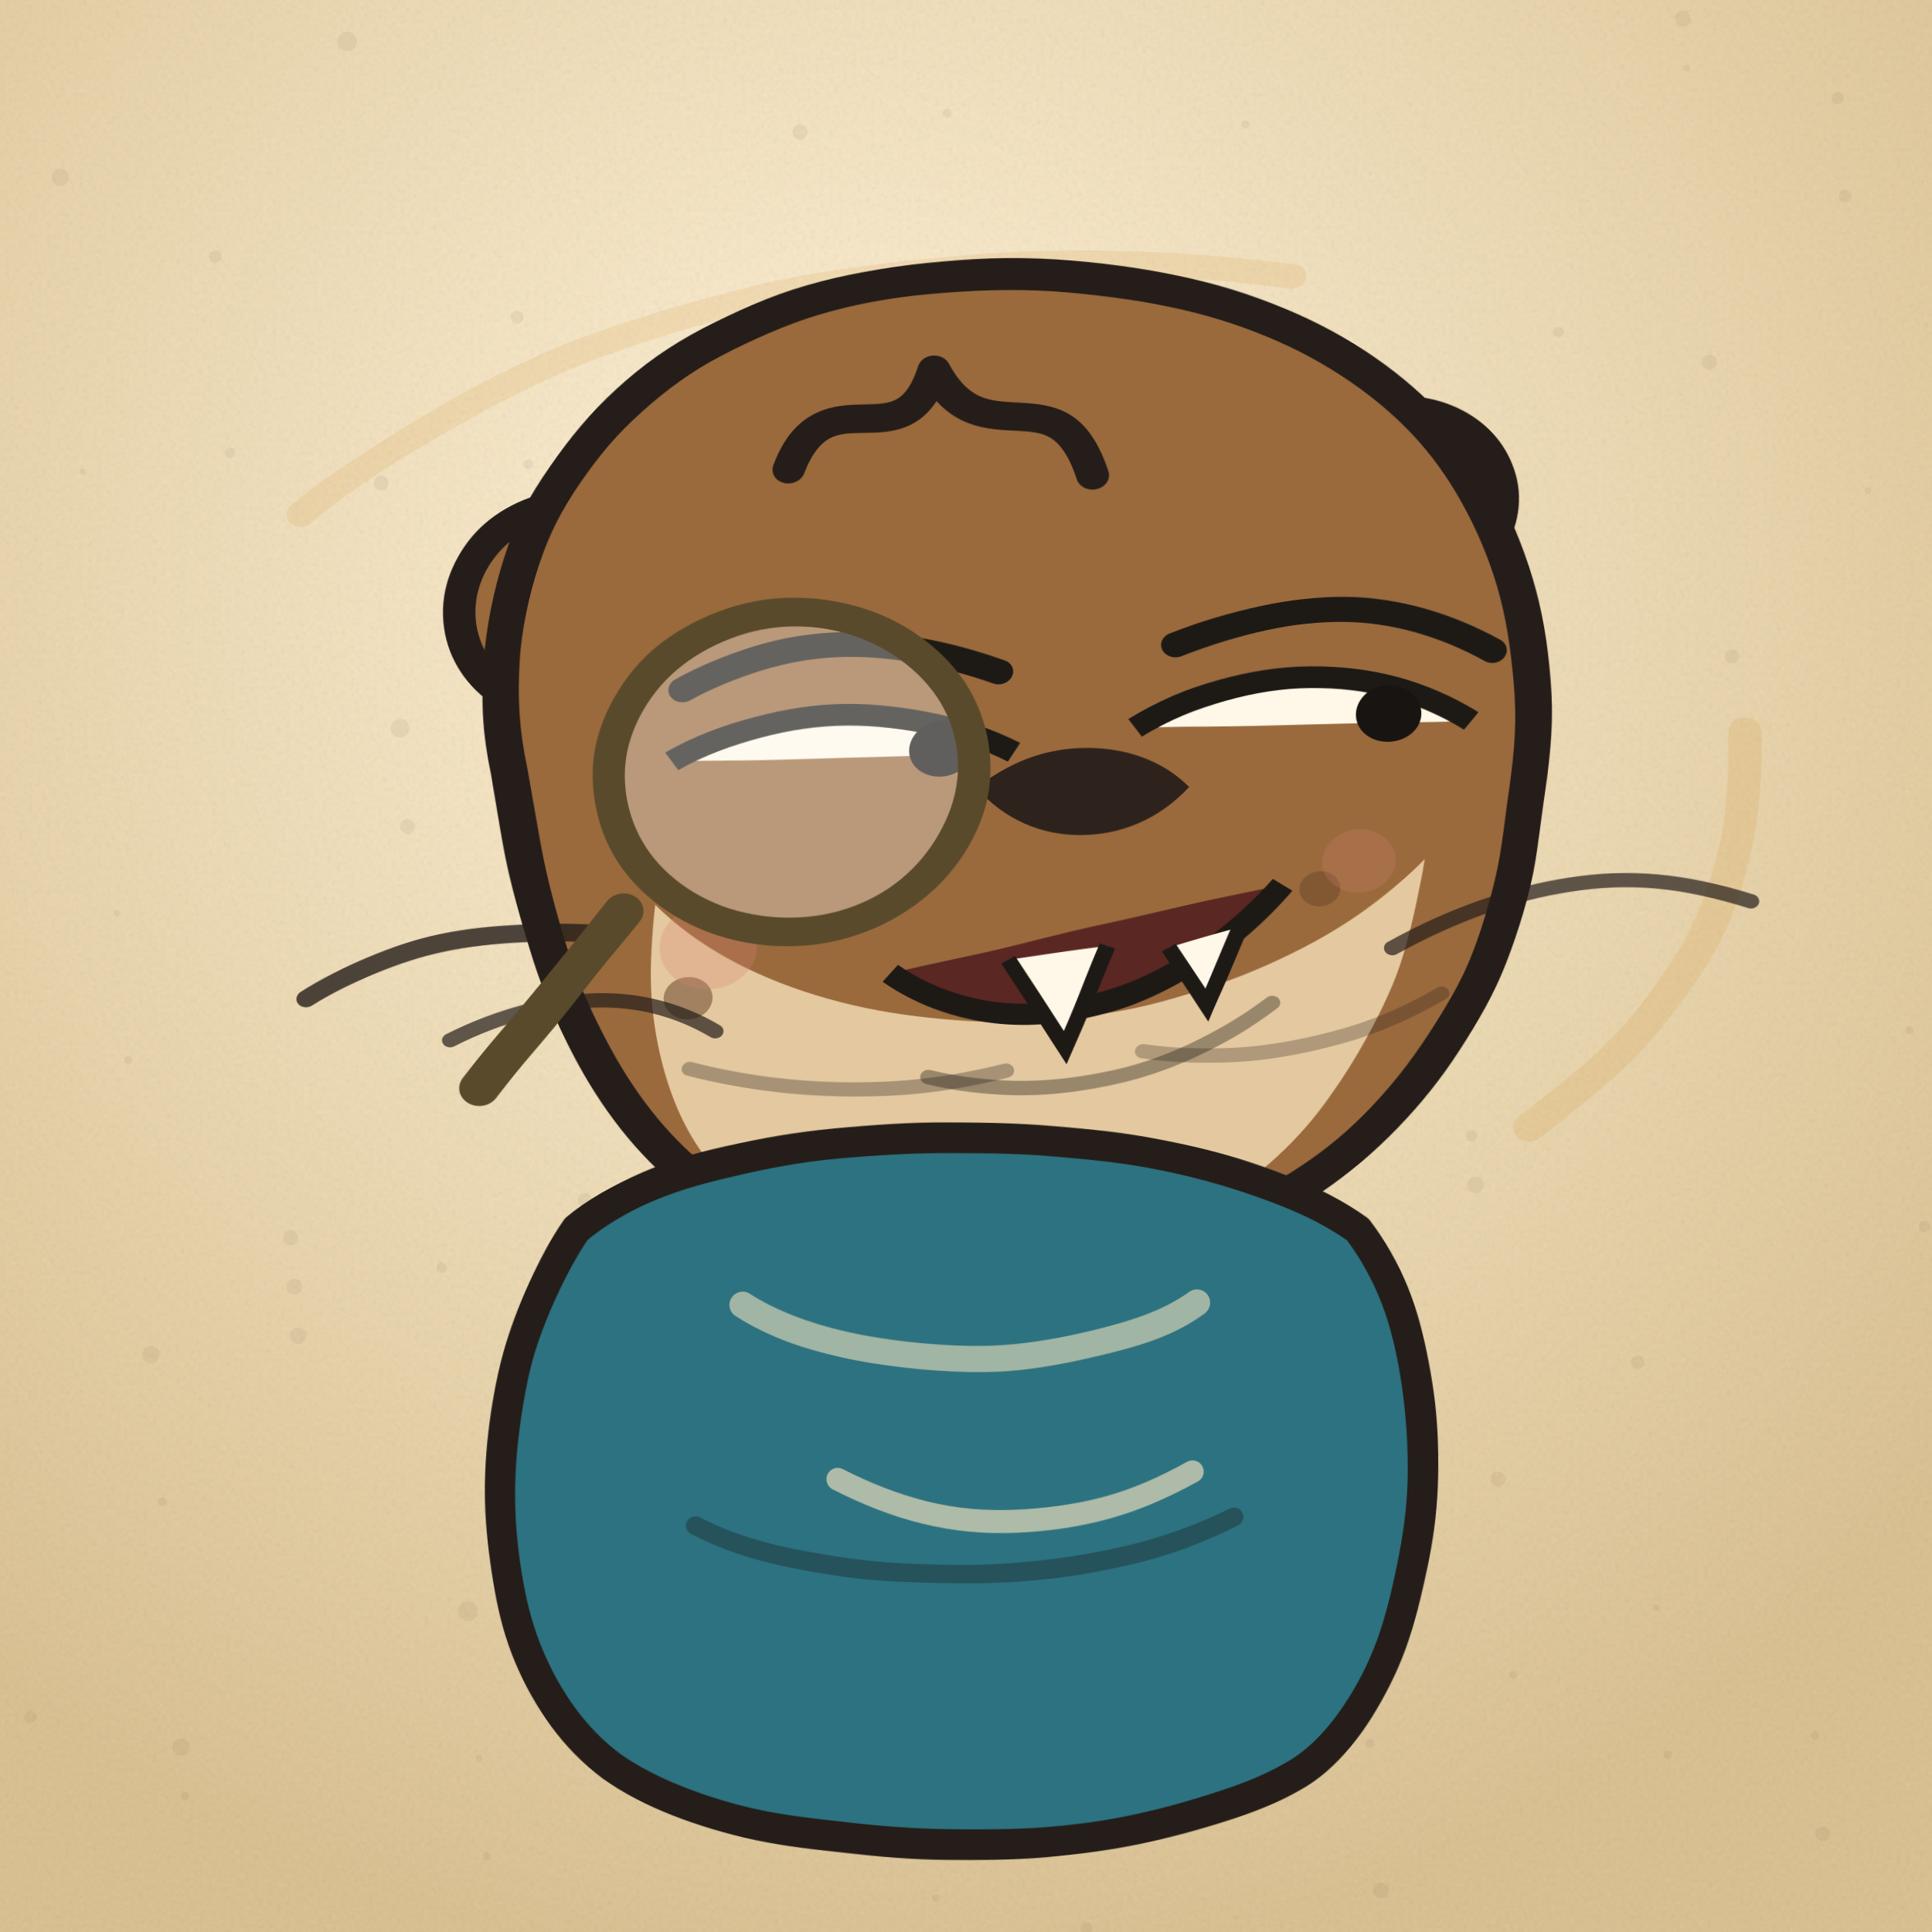
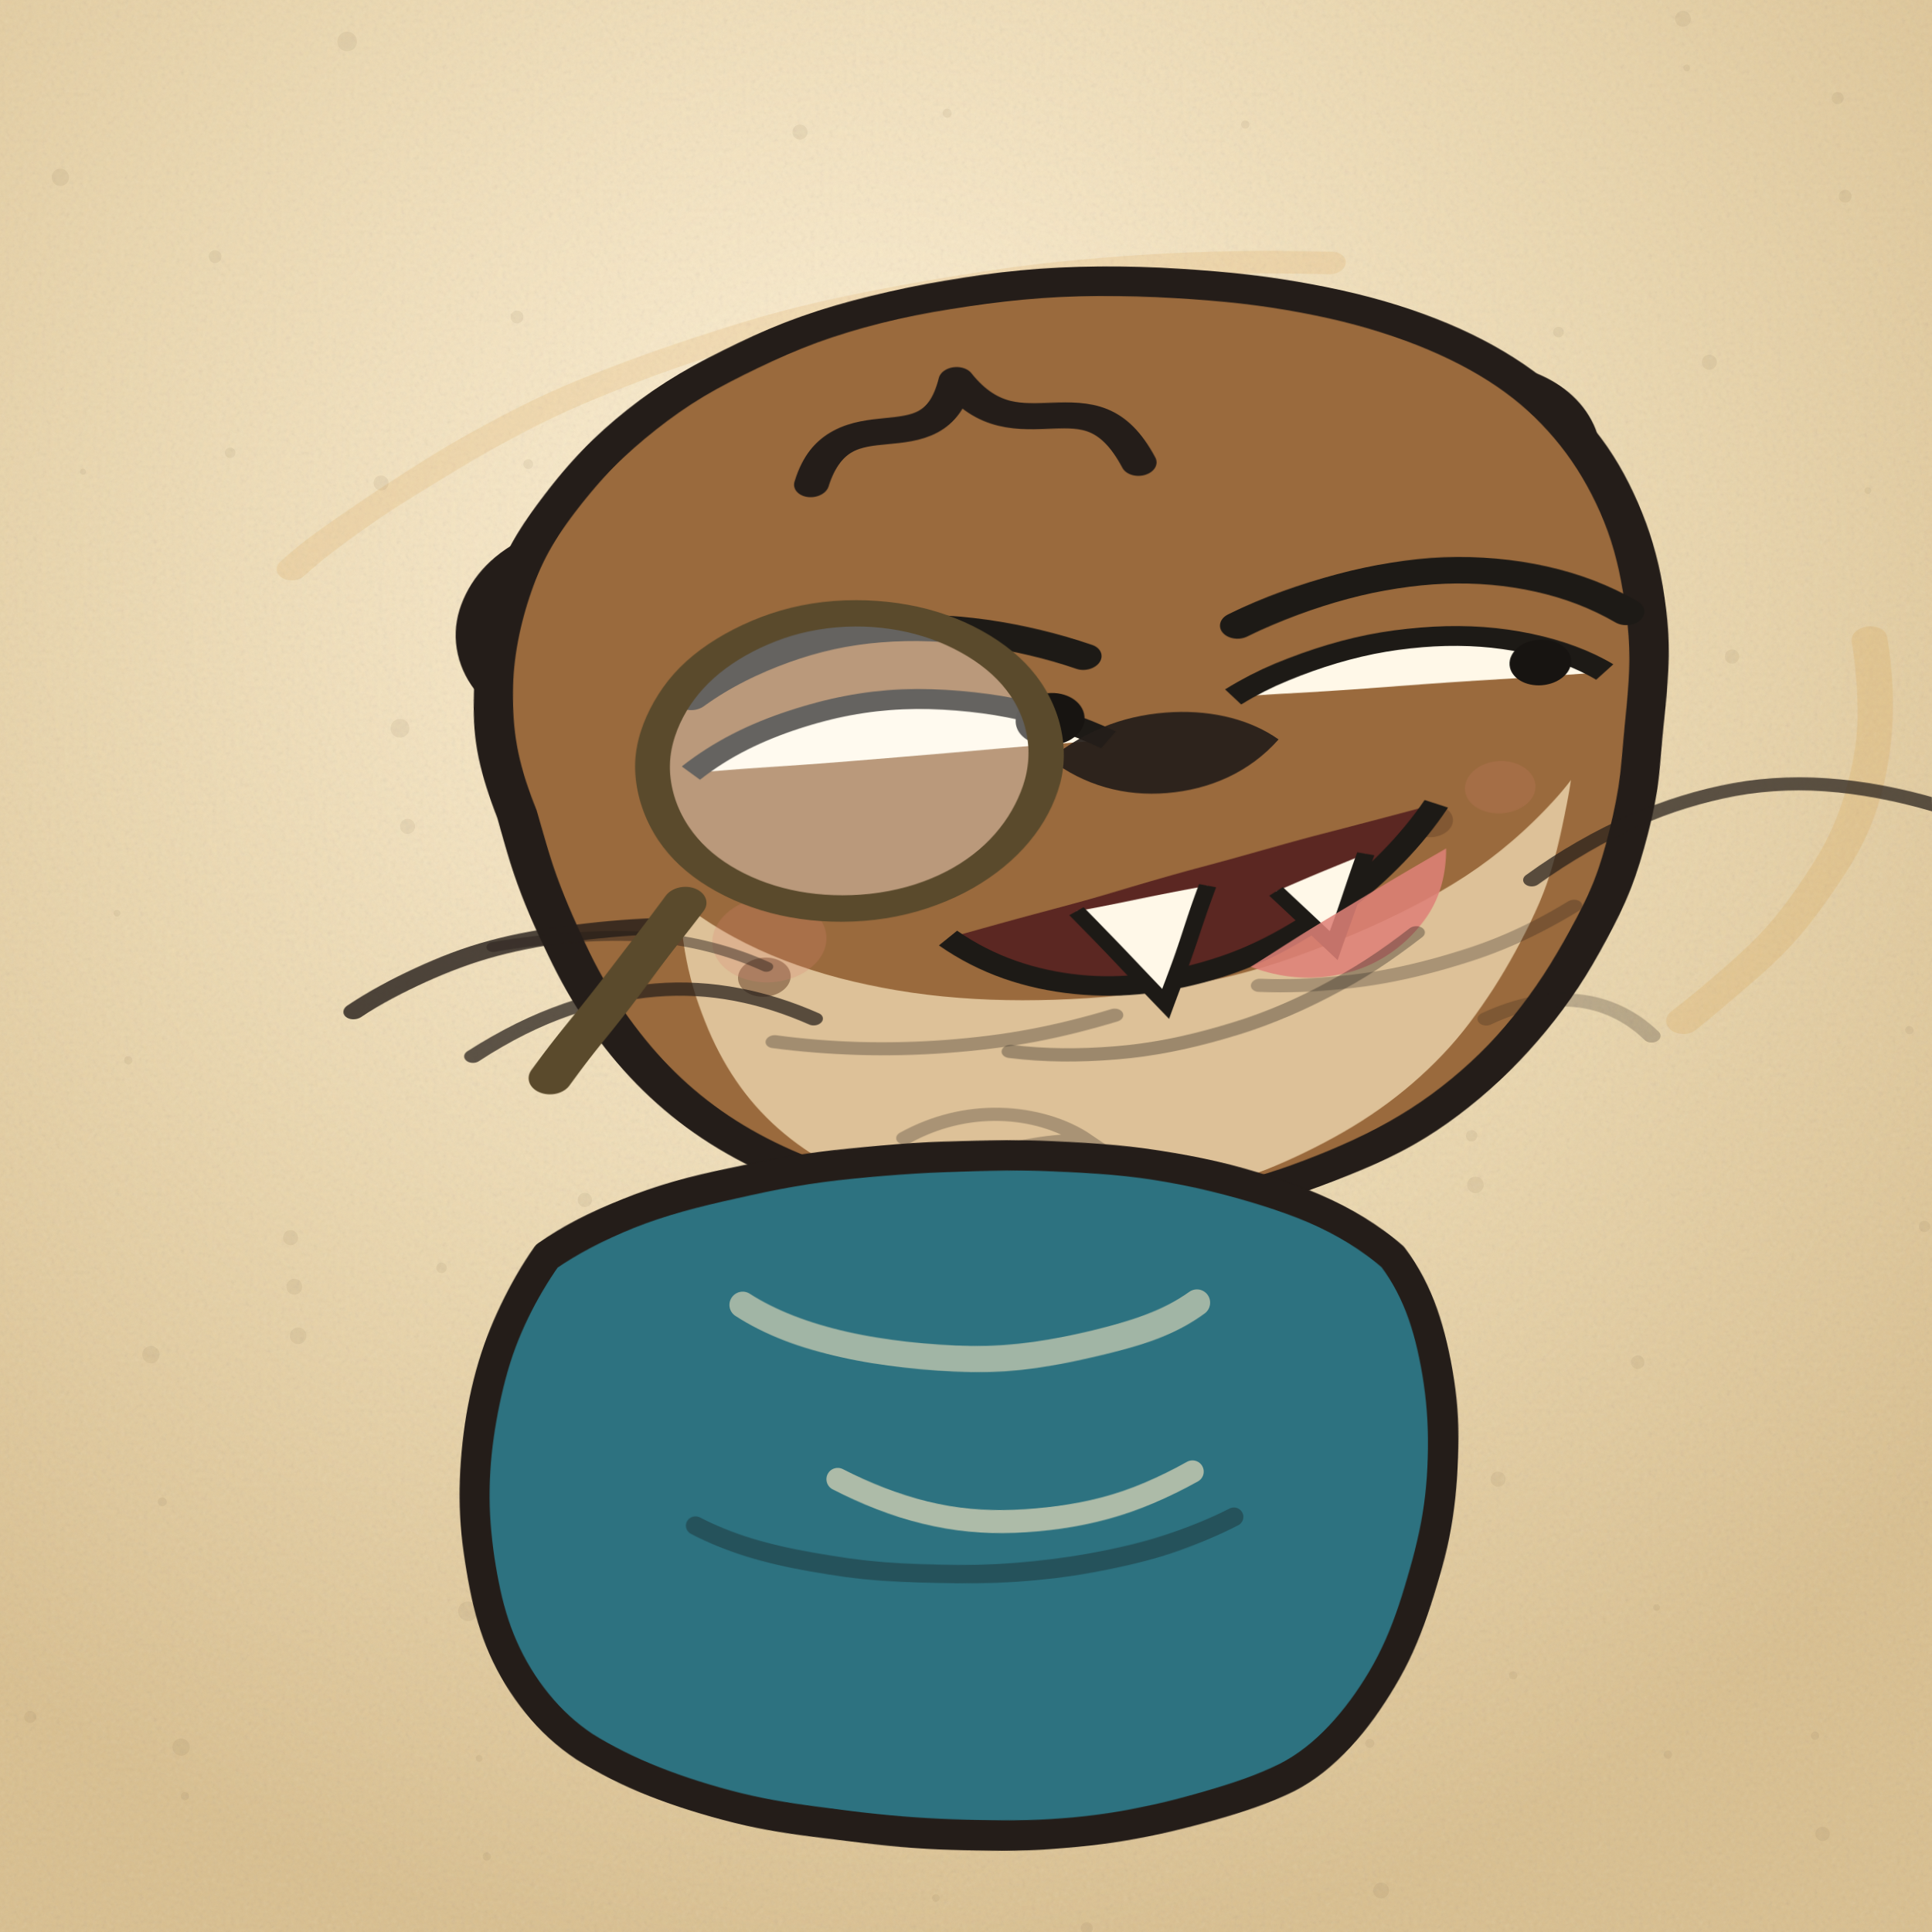
<svg xmlns="http://www.w3.org/2000/svg" width="512" height="512" viewBox="0 0 512 512">
  <defs>
    <filter id="paper" x="-20%" y="-20%" width="140%" height="140%">
      <feTurbulence type="fractalNoise" baseFrequency="0.82" numOctaves="3" seed="238" />
      <feColorMatrix type="saturate" values="0.18" />
      <feComponentTransfer>
        <feFuncA type="table" tableValues="0 0.18" />
      </feComponentTransfer>
    </filter>
    <filter id="wobble" x="-10%" y="-10%" width="120%" height="120%">
      <feTurbulence type="fractalNoise" baseFrequency="0.018" numOctaves="2" seed="248" />
      <feDisplacementMap in="SourceGraphic" scale="1.8" />
    </filter>
    <radialGradient id="wash" cx="45%" cy="30%" r="72%">
      <stop offset="0%" stop-color="#fff2d7" />
      <stop offset="58%" stop-color="#ead6ad" />
      <stop offset="100%" stop-color="#d9bf8f" />
    </radialGradient>
  </defs>
  <rect width="512" height="512" fill="url(#wash)" />
  <rect width="512" height="512" filter="url(#paper)" opacity="0.72" />
  <g>
    <circle cx="312" cy="311" r="1.6" fill="#7c6746" opacity="0.10" />
    <circle cx="129" cy="492" r="1.1" fill="#7c6746" opacity="0.10" />
    <circle cx="510" cy="325" r="1.5" fill="#7c6746" opacity="0.10" />
    <circle cx="447" cy="18" r="0.9" fill="#7c6746" opacity="0.10" />
    <circle cx="276" cy="355" r="2.0" fill="#7c6746" opacity="0.10" />
    <circle cx="397" cy="392" r="2.0" fill="#7c6746" opacity="0.10" />
    <circle cx="506" cy="273" r="1.1" fill="#7c6746" opacity="0.10" />
    <circle cx="363" cy="462" r="1.2" fill="#7c6746" opacity="0.10" />
    <circle cx="48" cy="463" r="2.3" fill="#7c6746" opacity="0.10" />
    <circle cx="217" cy="100" r="2.4" fill="#7c6746" opacity="0.10" />
    <circle cx="310" cy="285" r="1.5" fill="#7c6746" opacity="0.10" />
    <circle cx="343" cy="202" r="0.9" fill="#7c6746" opacity="0.10" />
    <circle cx="140" cy="123" r="1.3" fill="#7c6746" opacity="0.10" />
    <circle cx="101" cy="128" r="2.0" fill="#7c6746" opacity="0.10" />
    <circle cx="434" cy="361" r="1.8" fill="#7c6746" opacity="0.10" />
    <circle cx="387" cy="262" r="2.5" fill="#7c6746" opacity="0.10" />
    <circle cx="40" cy="359" r="2.3" fill="#7c6746" opacity="0.10" />
    <circle cx="49" cy="476" r="1.1" fill="#7c6746" opacity="0.10" />
    <circle cx="366" cy="501" r="2.1" fill="#7c6746" opacity="0.10" />
    <circle cx="495" cy="130" r="0.9" fill="#7c6746" opacity="0.10" />
    <circle cx="260" cy="147" r="2.6" fill="#7c6746" opacity="0.10" />
    <circle cx="61" cy="120" r="1.4" fill="#7c6746" opacity="0.10" />
    <circle cx="106" cy="193" r="2.5" fill="#7c6746" opacity="0.10" />
    <circle cx="155" cy="318" r="1.9" fill="#7c6746" opacity="0.10" />
    <circle cx="288" cy="511" r="1.6" fill="#7c6746" opacity="0.10" />
    <circle cx="137" cy="84" r="1.7" fill="#7c6746" opacity="0.10" />
    <circle cx="166" cy="461" r="2.1" fill="#7c6746" opacity="0.10" />
    <circle cx="391" cy="314" r="2.2" fill="#7c6746" opacity="0.10" />
    <circle cx="124" cy="427" r="2.6" fill="#7c6746" opacity="0.10" />
    <circle cx="277" cy="368" r="2.0" fill="#7c6746" opacity="0.10" />
    <circle cx="34" cy="281" r="1.1" fill="#7c6746" opacity="0.10" />
    <circle cx="179" cy="118" r="1.9" fill="#7c6746" opacity="0.10" />
    <circle cx="280" cy="407" r="2.3" fill="#7c6746" opacity="0.10" />
    <circle cx="481" cy="460" r="1.1" fill="#7c6746" opacity="0.10" />
    <circle cx="222" cy="165" r="1.5" fill="#7c6746" opacity="0.10" />
    <circle cx="31" cy="242" r="0.9" fill="#7c6746" opacity="0.10" />
    <circle cx="244" cy="451" r="2.6" fill="#7c6746" opacity="0.10" />
    <circle cx="237" cy="360" r="1.4" fill="#7c6746" opacity="0.10" />
    <circle cx="218" cy="113" r="2.5" fill="#7c6746" opacity="0.10" />
    <circle cx="459" cy="174" r="1.9" fill="#7c6746" opacity="0.10" />
    <circle cx="16" cy="47" r="2.3" fill="#7c6746" opacity="0.10" />
    <circle cx="57" cy="68" r="1.7" fill="#7c6746" opacity="0.10" />
    <circle cx="22" cy="125" r="0.8" fill="#7c6746" opacity="0.10" />
    <circle cx="439" cy="426" r="0.9" fill="#7c6746" opacity="0.10" />
    <circle cx="108" cy="219" r="2.0" fill="#7c6746" opacity="0.10" />
    <circle cx="453" cy="96" r="2.0" fill="#7c6746" opacity="0.10" />
    <circle cx="146" cy="201" r="1.8" fill="#7c6746" opacity="0.10" />
    <circle cx="483" cy="486" r="1.9" fill="#7c6746" opacity="0.10" />
    <circle cx="8" cy="455" r="1.6" fill="#7c6746" opacity="0.10" />
    <circle cx="401" cy="444" r="1.1" fill="#7c6746" opacity="0.10" />
    <circle cx="78" cy="341" r="2.1" fill="#7c6746" opacity="0.10" />
    <circle cx="79" cy="354" r="2.2" fill="#7c6746" opacity="0.10" />
    <circle cx="228" cy="243" r="2.0" fill="#7c6746" opacity="0.10" />
    <circle cx="413" cy="88" r="1.4" fill="#7c6746" opacity="0.10" />
    <circle cx="330" cy="33" r="1.1" fill="#7c6746" opacity="0.10" />
    <circle cx="251" cy="30" r="1.2" fill="#7c6746" opacity="0.10" />
    <circle cx="256" cy="95" r="1.0" fill="#7c6746" opacity="0.10" />
    <circle cx="489" cy="52" r="1.7" fill="#7c6746" opacity="0.10" />
    <circle cx="390" cy="301" r="1.5" fill="#7c6746" opacity="0.10" />
    <circle cx="487" cy="26" r="1.6" fill="#7c6746" opacity="0.10" />
    <circle cx="92" cy="11" r="2.6" fill="#7c6746" opacity="0.10" />
    <circle cx="117" cy="336" r="1.4" fill="#7c6746" opacity="0.10" />
    <circle cx="258" cy="121" r="1.8" fill="#7c6746" opacity="0.10" />
    <circle cx="275" cy="342" r="2.5" fill="#7c6746" opacity="0.10" />
    <circle cx="248" cy="503" r="1.0" fill="#7c6746" opacity="0.10" />
    <circle cx="321" cy="428" r="1.1" fill="#7c6746" opacity="0.10" />
    <circle cx="446" cy="5" r="2.1" fill="#7c6746" opacity="0.10" />
    <circle cx="127" cy="466" r="0.9" fill="#7c6746" opacity="0.10" />
    <circle cx="212" cy="35" r="2.0" fill="#7c6746" opacity="0.10" />
    <circle cx="77" cy="328" r="2.0" fill="#7c6746" opacity="0.10" />
    <circle cx="442" cy="465" r="1.1" fill="#7c6746" opacity="0.10" />
    <circle cx="43" cy="398" r="1.2" fill="#7c6746" opacity="0.10" />
  </g>
-   <g filter="url(#wobble)" transform="rotate(-5 256 246) translate(-8 8) scale(1.08 .94)">
+   <g filter="url(#wobble)" transform="rotate(-9 256 246) translate(-18 19) skewX(4) scale(1.16 .87)">
    <path d="M91 121 C137 83 224 50 338 78" fill="none" stroke="#d1953a" stroke-width="7" stroke-linecap="round" opacity="0.16" />
    <path d="M378 323 C417 298 438 263 439 217" fill="none" stroke="#d1953a" stroke-width="8" stroke-linecap="round" opacity="0.18" />
    <circle cx="157" cy="154" r="30" fill="#9a6a3d" stroke="#241d19" stroke-width="8" />
    <circle cx="359" cy="144" r="26" fill="#9a6a3d" stroke="#241d19" stroke-width="8" />
    <circle cx="158" cy="156" r="16" fill="#e4a58c" opacity="0.62" />
    <circle cx="359" cy="145" r="14" fill="#e4a58c" opacity="0.55" />
-     <path d="M136 198 C129 110 195 58 280 72 C362 86 401 146 384 232 C369 313 315 360 232 348 C165 338 139 278 136 198 Z" fill="#9a6a3d" stroke="#241d19" stroke-width="9" stroke-linecap="round" stroke-linejoin="round" />
-     <path d="M169 239 C205 288 304 299 358 245 C342 318 296 355 237 350 C188 346 156 304 169 239 Z" fill="#ead1a8" opacity="0.92" />
+     <path d="M128 205 C118 105 209 48 303 77 C386 102 405 158 382 242 C356 337 286 374 209 346 C154 326 130 282 128 205 Z" fill="#9a6a3d" stroke="#241d19" stroke-width="9" stroke-linecap="round" stroke-linejoin="round" />
+     <path d="M160 239 C198 301 313 307 365 245 C343 320 296 358 232 351 C183 346 151 306 160 239 Z" fill="#ead1a8" opacity="0.84" />
    <circle cx="175" cy="266" r="6" fill="#6a4529" opacity="0.55" />
    <circle cx="332" cy="251" r="5" fill="#6a4529" opacity="0.5" />
    <path d="M156 246 C127 240 103 244 82 257" fill="none" stroke="#241d19" stroke-width="5" stroke-linecap="round" opacity="0.8" />
    <path d="M211 120 C222 93 239 122 249 96 C259 123 279 98 285 129" fill="none" stroke="#241d19" stroke-width="8" stroke-linecap="round" stroke-linejoin="round" />
    <path d="M174 286 C198 296 226 299 251 294" fill="none" stroke="#241d19" stroke-width="4" stroke-linecap="round" opacity="0.32" />
    <path d="M285 292 C310 299 336 296 359 283" fill="none" stroke="#241d19" stroke-width="4" stroke-linecap="round" opacity="0.28" />
-     <path d="M176 199 C204 184 236 188 260 205" fill="#fff8e8" stroke="#1d1a16" stroke-width="6" />
-     <path d="M290 201 C319 185 350 188 372 207" fill="#fff8e8" stroke="#1d1a16" stroke-width="6" />
-     <circle cx="242" cy="202" r="8" fill="#171411" />
-     <circle cx="352" cy="203" r="8" fill="#171411" />
-     <path d="M180 179 C205 166 232 168 258 182" fill="none" stroke="#1d1a16" stroke-width="7" stroke-linecap="round" />
-     <path d="M302 179 C333 168 357 171 379 188" fill="none" stroke="#1d1a16" stroke-width="7" stroke-linecap="round" />
+     <path d="M169 201 C202 178 240 188 264 211" fill="#fff8e8" stroke="#1d1a16" stroke-width="6" />
+     <path d="M294 204 C326 187 361 194 378 214" fill="#fff8e8" stroke="#1d1a16" stroke-width="6" />
+     <circle cx="252" cy="202" r="8" fill="#171411" />
+     <circle cx="364" cy="208" r="7" fill="#171411" />
+     <path d="M173 178 C202 159 236 165 263 185" fill="none" stroke="#1d1a16" stroke-width="8" stroke-linecap="round" />
+     <path d="M299 183 C333 169 366 174 386 197" fill="none" stroke="#1d1a16" stroke-width="8" stroke-linecap="round" />
    <path d="M250 214 C270 199 292 205 302 219 C286 236 262 233 250 214 Z" fill="#241d19" opacity="0.92" />
-     <path d="M225 264 C252 290 297 280 323 249" fill="#5b2722" stroke="#1d1a16" stroke-width="6" stroke-linejoin="round" />
-     <path d="M254 263 L266 289 L279 262" fill="#fff8e8" stroke="#1d1a16" stroke-width="4" />
-     <path d="M294 264 L302 281 L312 260" fill="#fff8e8" stroke="#1d1a16" stroke-width="4" />
-     <path d="M232 294 C258 304 292 301 318 282" fill="none" stroke="#1d1a16" stroke-width="4" stroke-linecap="round" opacity="0.38" />
-     <circle cx="181" cy="252" r="12" fill="#d98270" opacity="0.28" />
-     <circle cx="342" cy="244" r="9" fill="#d98270" opacity="0.22" />
-     <path d="M116 272 C142 260 164 262 181 276" fill="none" stroke="#241d19" stroke-width="4" stroke-linecap="round" opacity="0.7" />
-     <path d="M348 269 C379 253 407 251 437 265" fill="none" stroke="#241d19" stroke-width="4" stroke-linecap="round" opacity="0.7" />
+     <path d="M218 263 C247 303 305 287 334 246" fill="#5b2722" stroke="#1d1a16" stroke-width="6" stroke-linejoin="round" />
+     <path d="M248 261 L263 293 L279 260" fill="#fff8e8" stroke="#1d1a16" stroke-width="4" />
+     <path d="M294 265 L304 284 L316 258" fill="#fff8e8" stroke="#1d1a16" stroke-width="4" />
+     <path d="M284 286 C304 302 329 289 334 260" fill="#df8177" opacity="0.86" />
+     <path d="M226 300 C255 311 293 306 323 284" fill="none" stroke="#1d1a16" stroke-width="4" stroke-linecap="round" opacity="0.34" />
+     <circle cx="178" cy="255" r="13" fill="#d98270" opacity="0.24" />
+     <circle cx="349" cy="244" r="8" fill="#d98270" opacity="0.18" />
+     <path d="M106 276 C139 257 164 263 184 281" fill="none" stroke="#241d19" stroke-width="4" stroke-linecap="round" opacity="0.72" />
+     <path d="M351 273 C386 250 418 251 448 272" fill="none" stroke="#241d19" stroke-width="4" stroke-linecap="round" opacity="0.72" />
+     <path d="M116 244 C143 243 162 250 176 263" fill="none" stroke="#241d19" stroke-width="3" stroke-linecap="round" opacity="0.46" />
+     <path d="M198 321 C213 314 229 318 238 330 C222 327 211 331 202 341" fill="none" stroke="#241d19" stroke-width="4" stroke-linecap="round" opacity="0.28" />
+     <path d="M334 313 C350 307 363 312 370 326" fill="none" stroke="#241d19" stroke-width="4" stroke-linecap="round" opacity="0.24" />
    <circle cx="205" cy="205" r="45" fill="rgba(255,255,255,0.32)" stroke="#5a4a2c" stroke-width="8" />
    <path d="M161 240 L122 286" stroke="#5a4a2c" stroke-width="10" stroke-linecap="round" />
  </g>
  <g filter="url(#wobble)">
-     <path d="M153 326 C195 292 315 294 360 326 C389 364 380 450 342 471 C300 496 201 495 162 468 C124 440 125 364 153 326 Z" fill="#2d7280" stroke="#241d19" stroke-width="8" stroke-linejoin="round" />
+     <path d="M145 333 C194 300 324 294 369 333 C395 368 382 449 341 471 C293 496 197 489 155 463 C117 438 119 368 145 333 Z" fill="#2d7280" stroke="#241d19" stroke-width="8" stroke-linejoin="round" />
    <path d="M197 346 C226 365 289 365 317 345" fill="none" stroke="#f5e5bf" stroke-width="7" stroke-linecap="round" opacity="0.58" />
    <path d="M184 404 C217 421 289 422 327 402" fill="none" stroke="#151515" stroke-width="5" stroke-linecap="round" opacity="0.34" />
    <path d="M222 392 C251 407 286 407 316 390" fill="none" stroke="#f5e5bf" stroke-width="6" stroke-linecap="round" opacity="0.64" />
  </g>
</svg>
